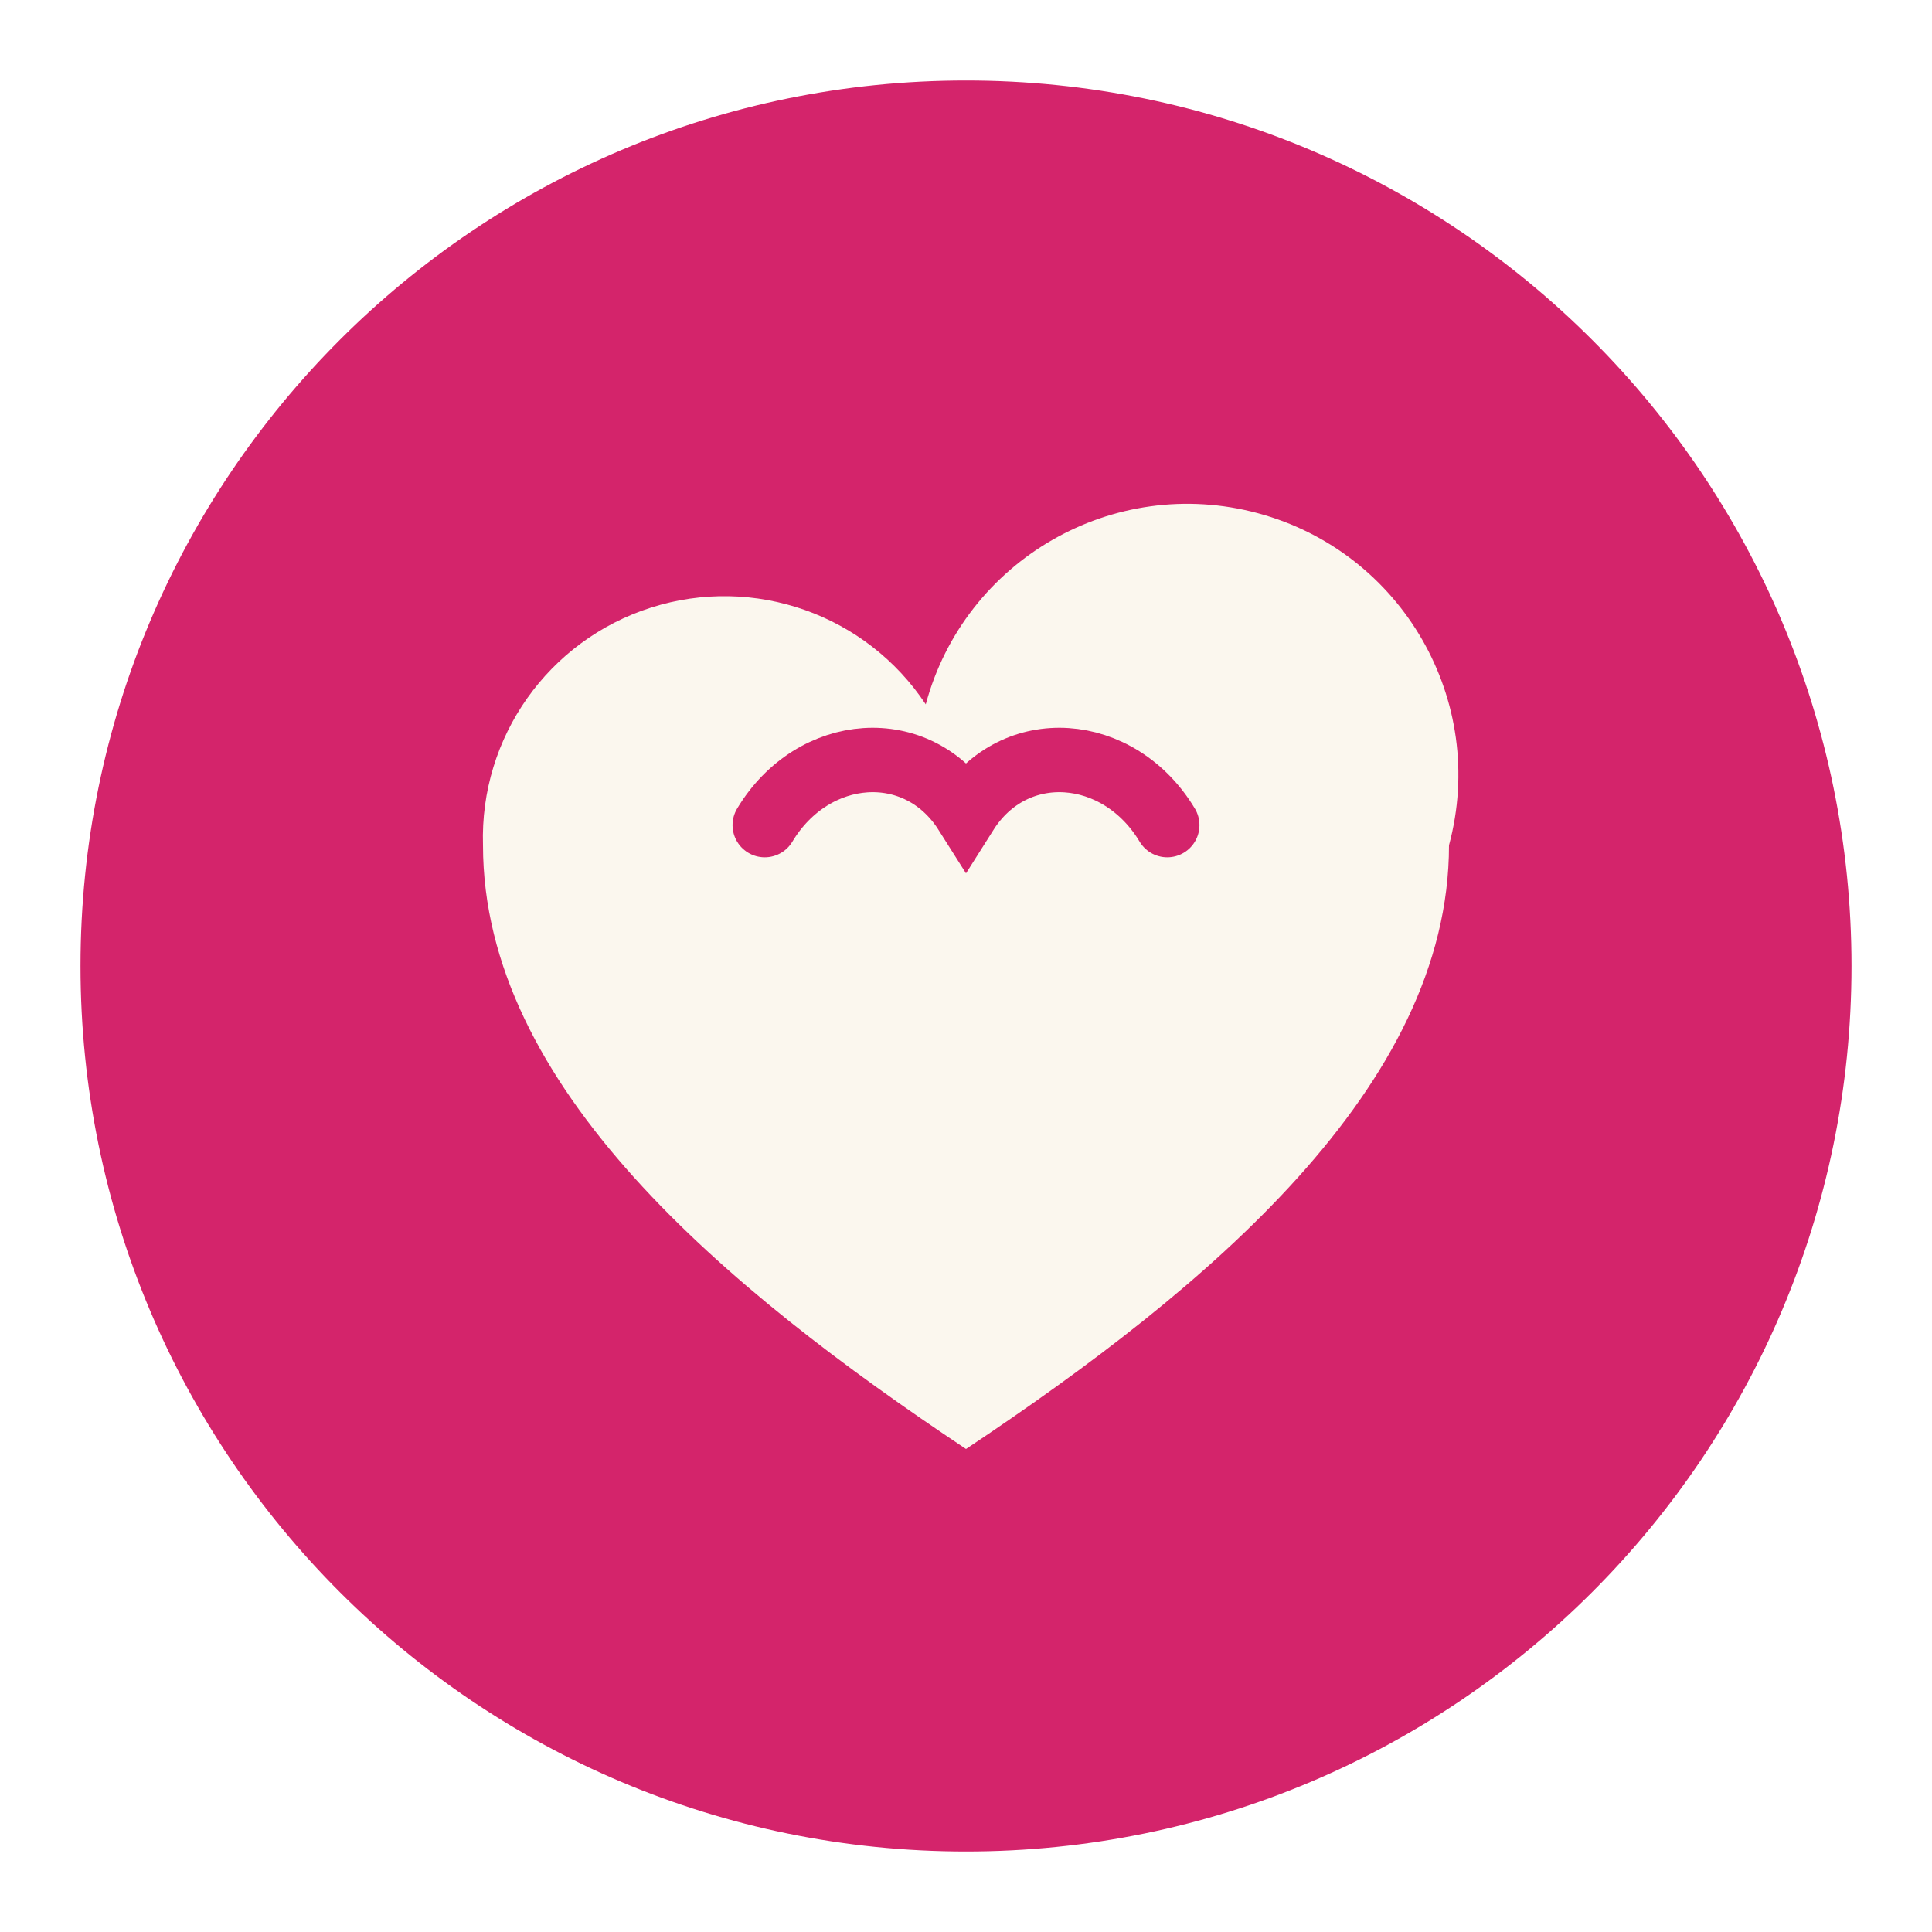
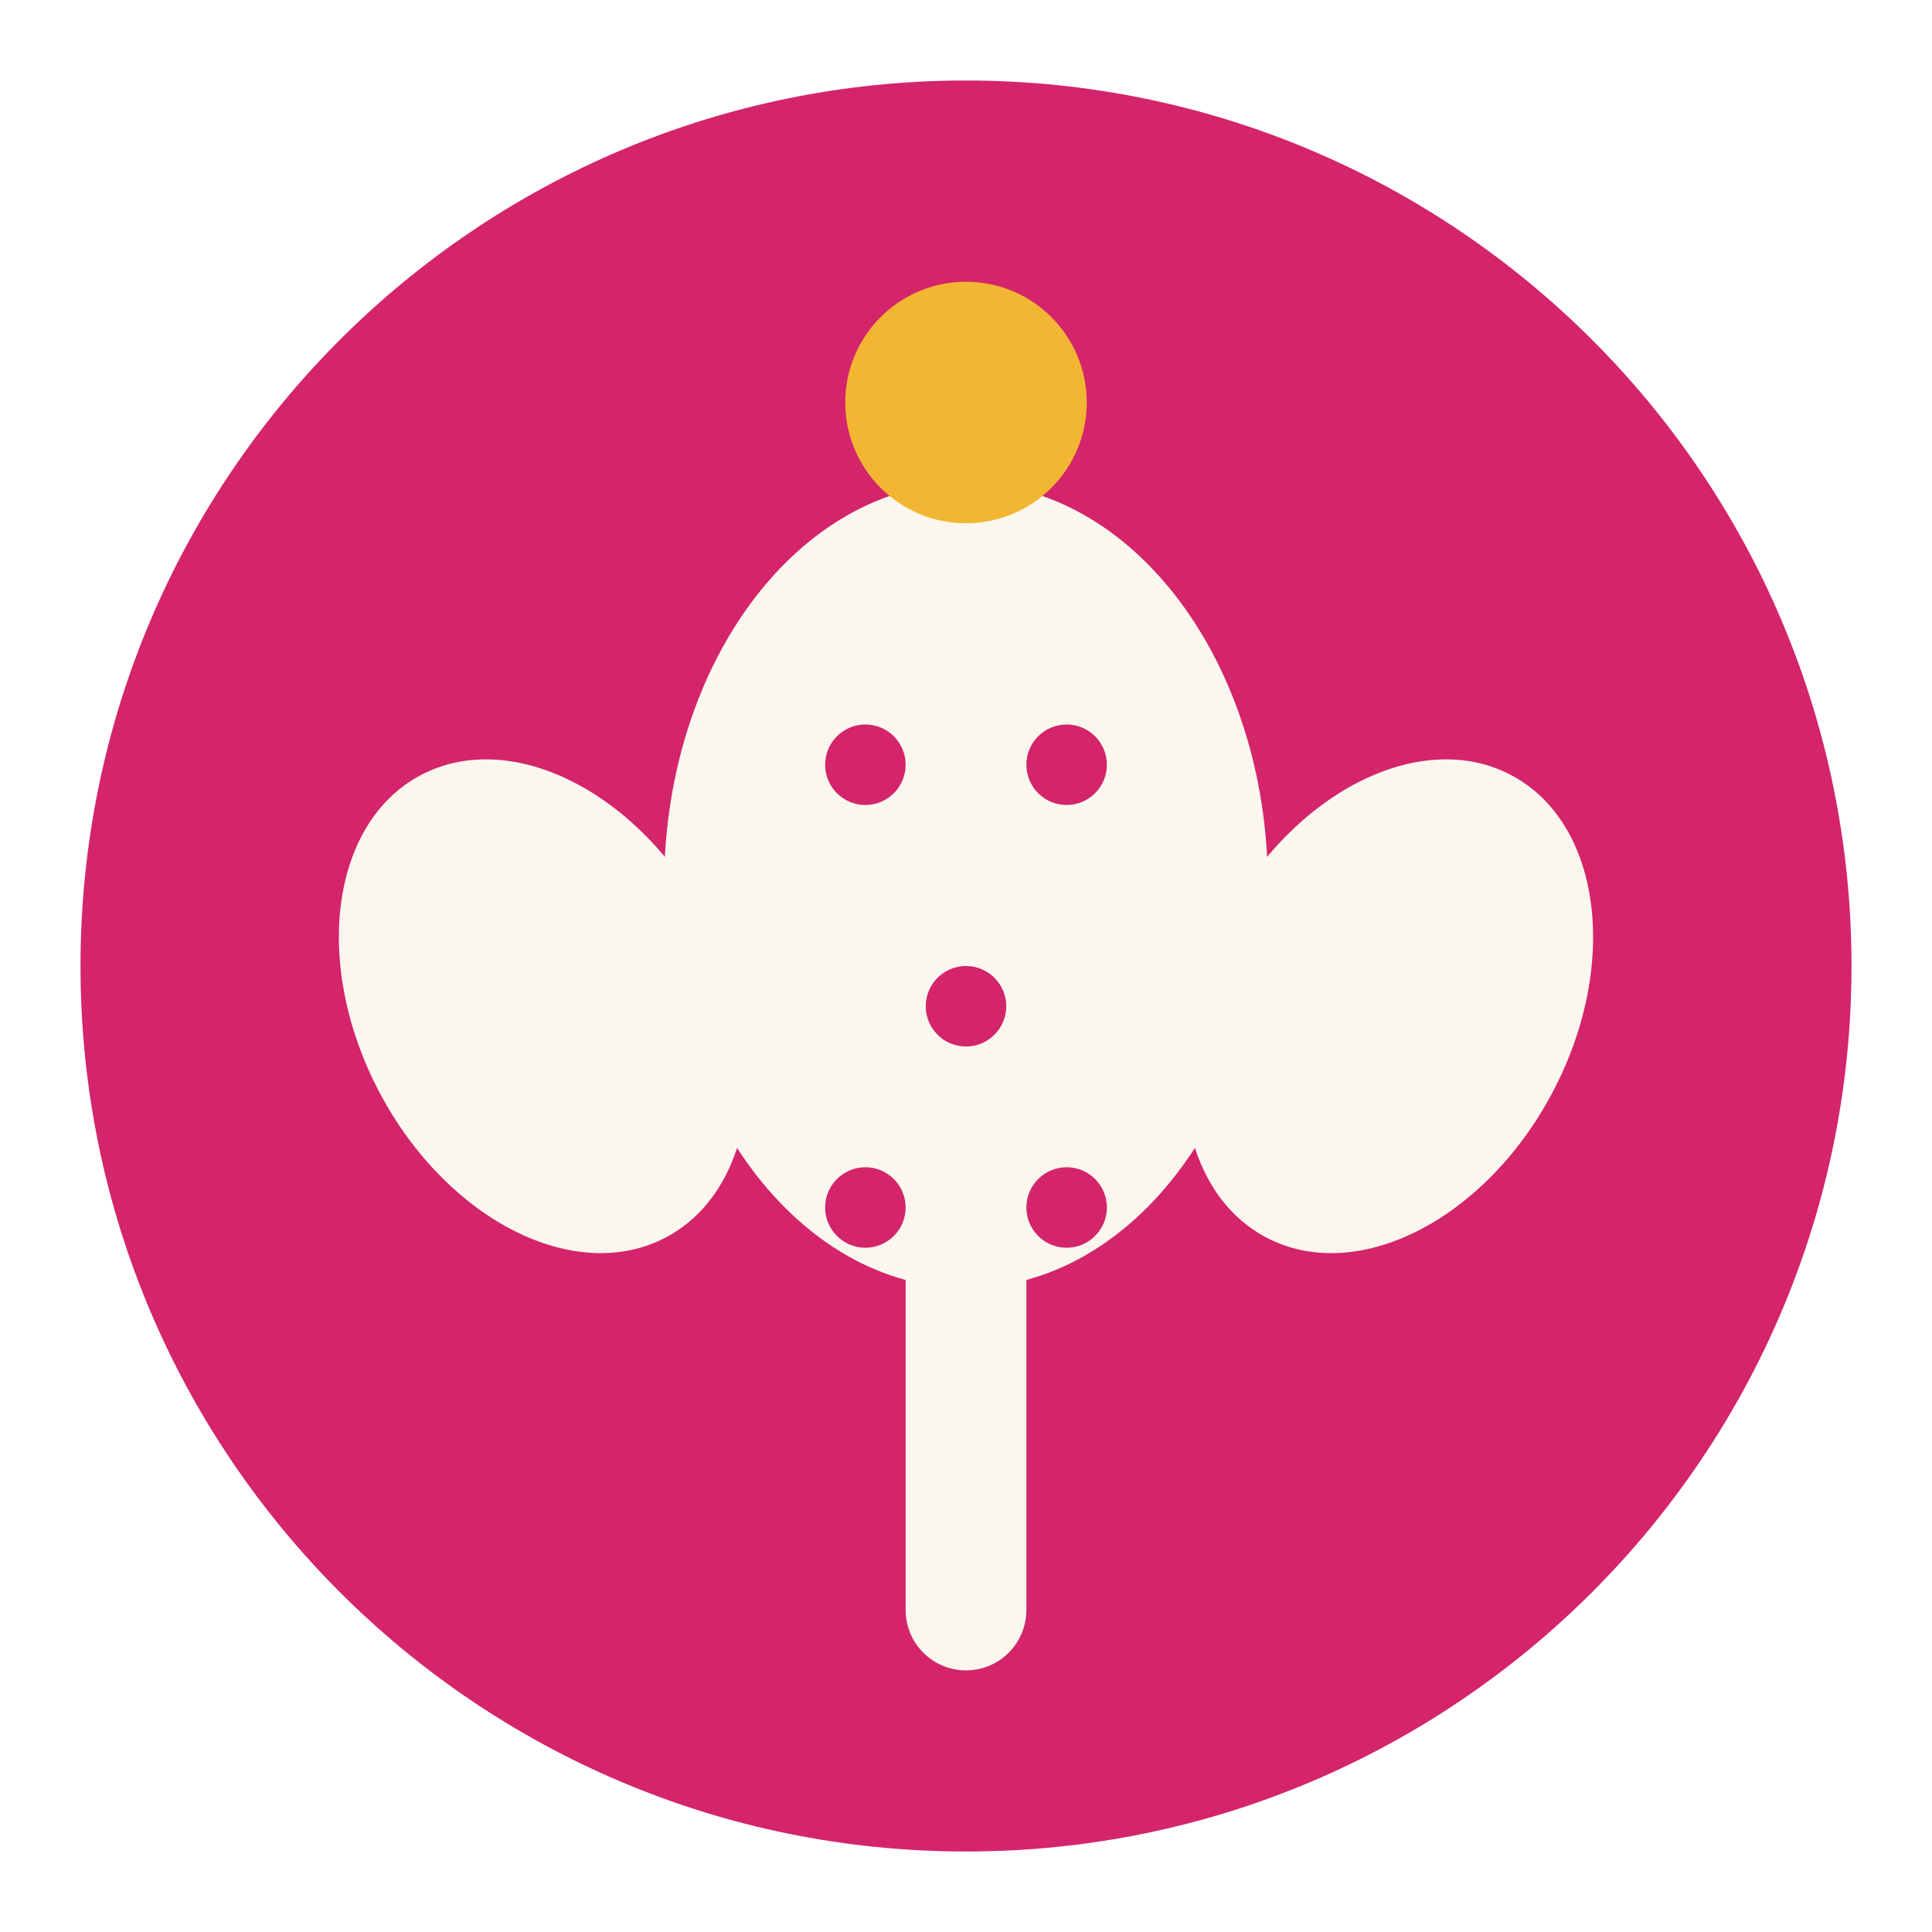
<svg xmlns="http://www.w3.org/2000/svg" viewBox="0 0 48 48">
  <circle cx="24" cy="24" r="22" fill="#d4246b" />
-   <path d="M24 36c-6-4-12-9-12-15a6 6 0 0 1 11-3.5A6 6 0 0 1 36 21c0 6-6 11-12 15z" fill="#fbf7ee" />
-   <path d="M19 20.5c1.2-2 3.8-2.2 5-.3 1.2-1.9 3.8-1.7 5 .3" fill="none" stroke="#d4246b" stroke-width="1.6" stroke-linecap="round" />
+   <path d="M24 40V26" stroke="#fbf7ee" stroke-width="3" stroke-linecap="round" />
+   <ellipse cx="24" cy="22" rx="7.5" ry="10" fill="#fbf7ee" />
+   <ellipse cx="13.5" cy="25" rx="4.6" ry="6.5" transform="rotate(-28 13.5 25)" fill="#fbf7ee" />
+   <ellipse cx="34.5" cy="25" rx="4.6" ry="6.5" transform="rotate(28 34.5 25)" fill="#fbf7ee" />
+   <circle cx="24" cy="10" r="3" fill="#f2b632" />
+   <g fill="#d4246b">
+     <circle cx="21.5" cy="19" r="1" />
+     <circle cx="26.5" cy="19" r="1" />
+     <circle cx="24" cy="25" r="1" />
+     <circle cx="21.5" cy="30" r="1" />
+     <circle cx="26.5" cy="30" r="1" />
+   </g>
</svg>
